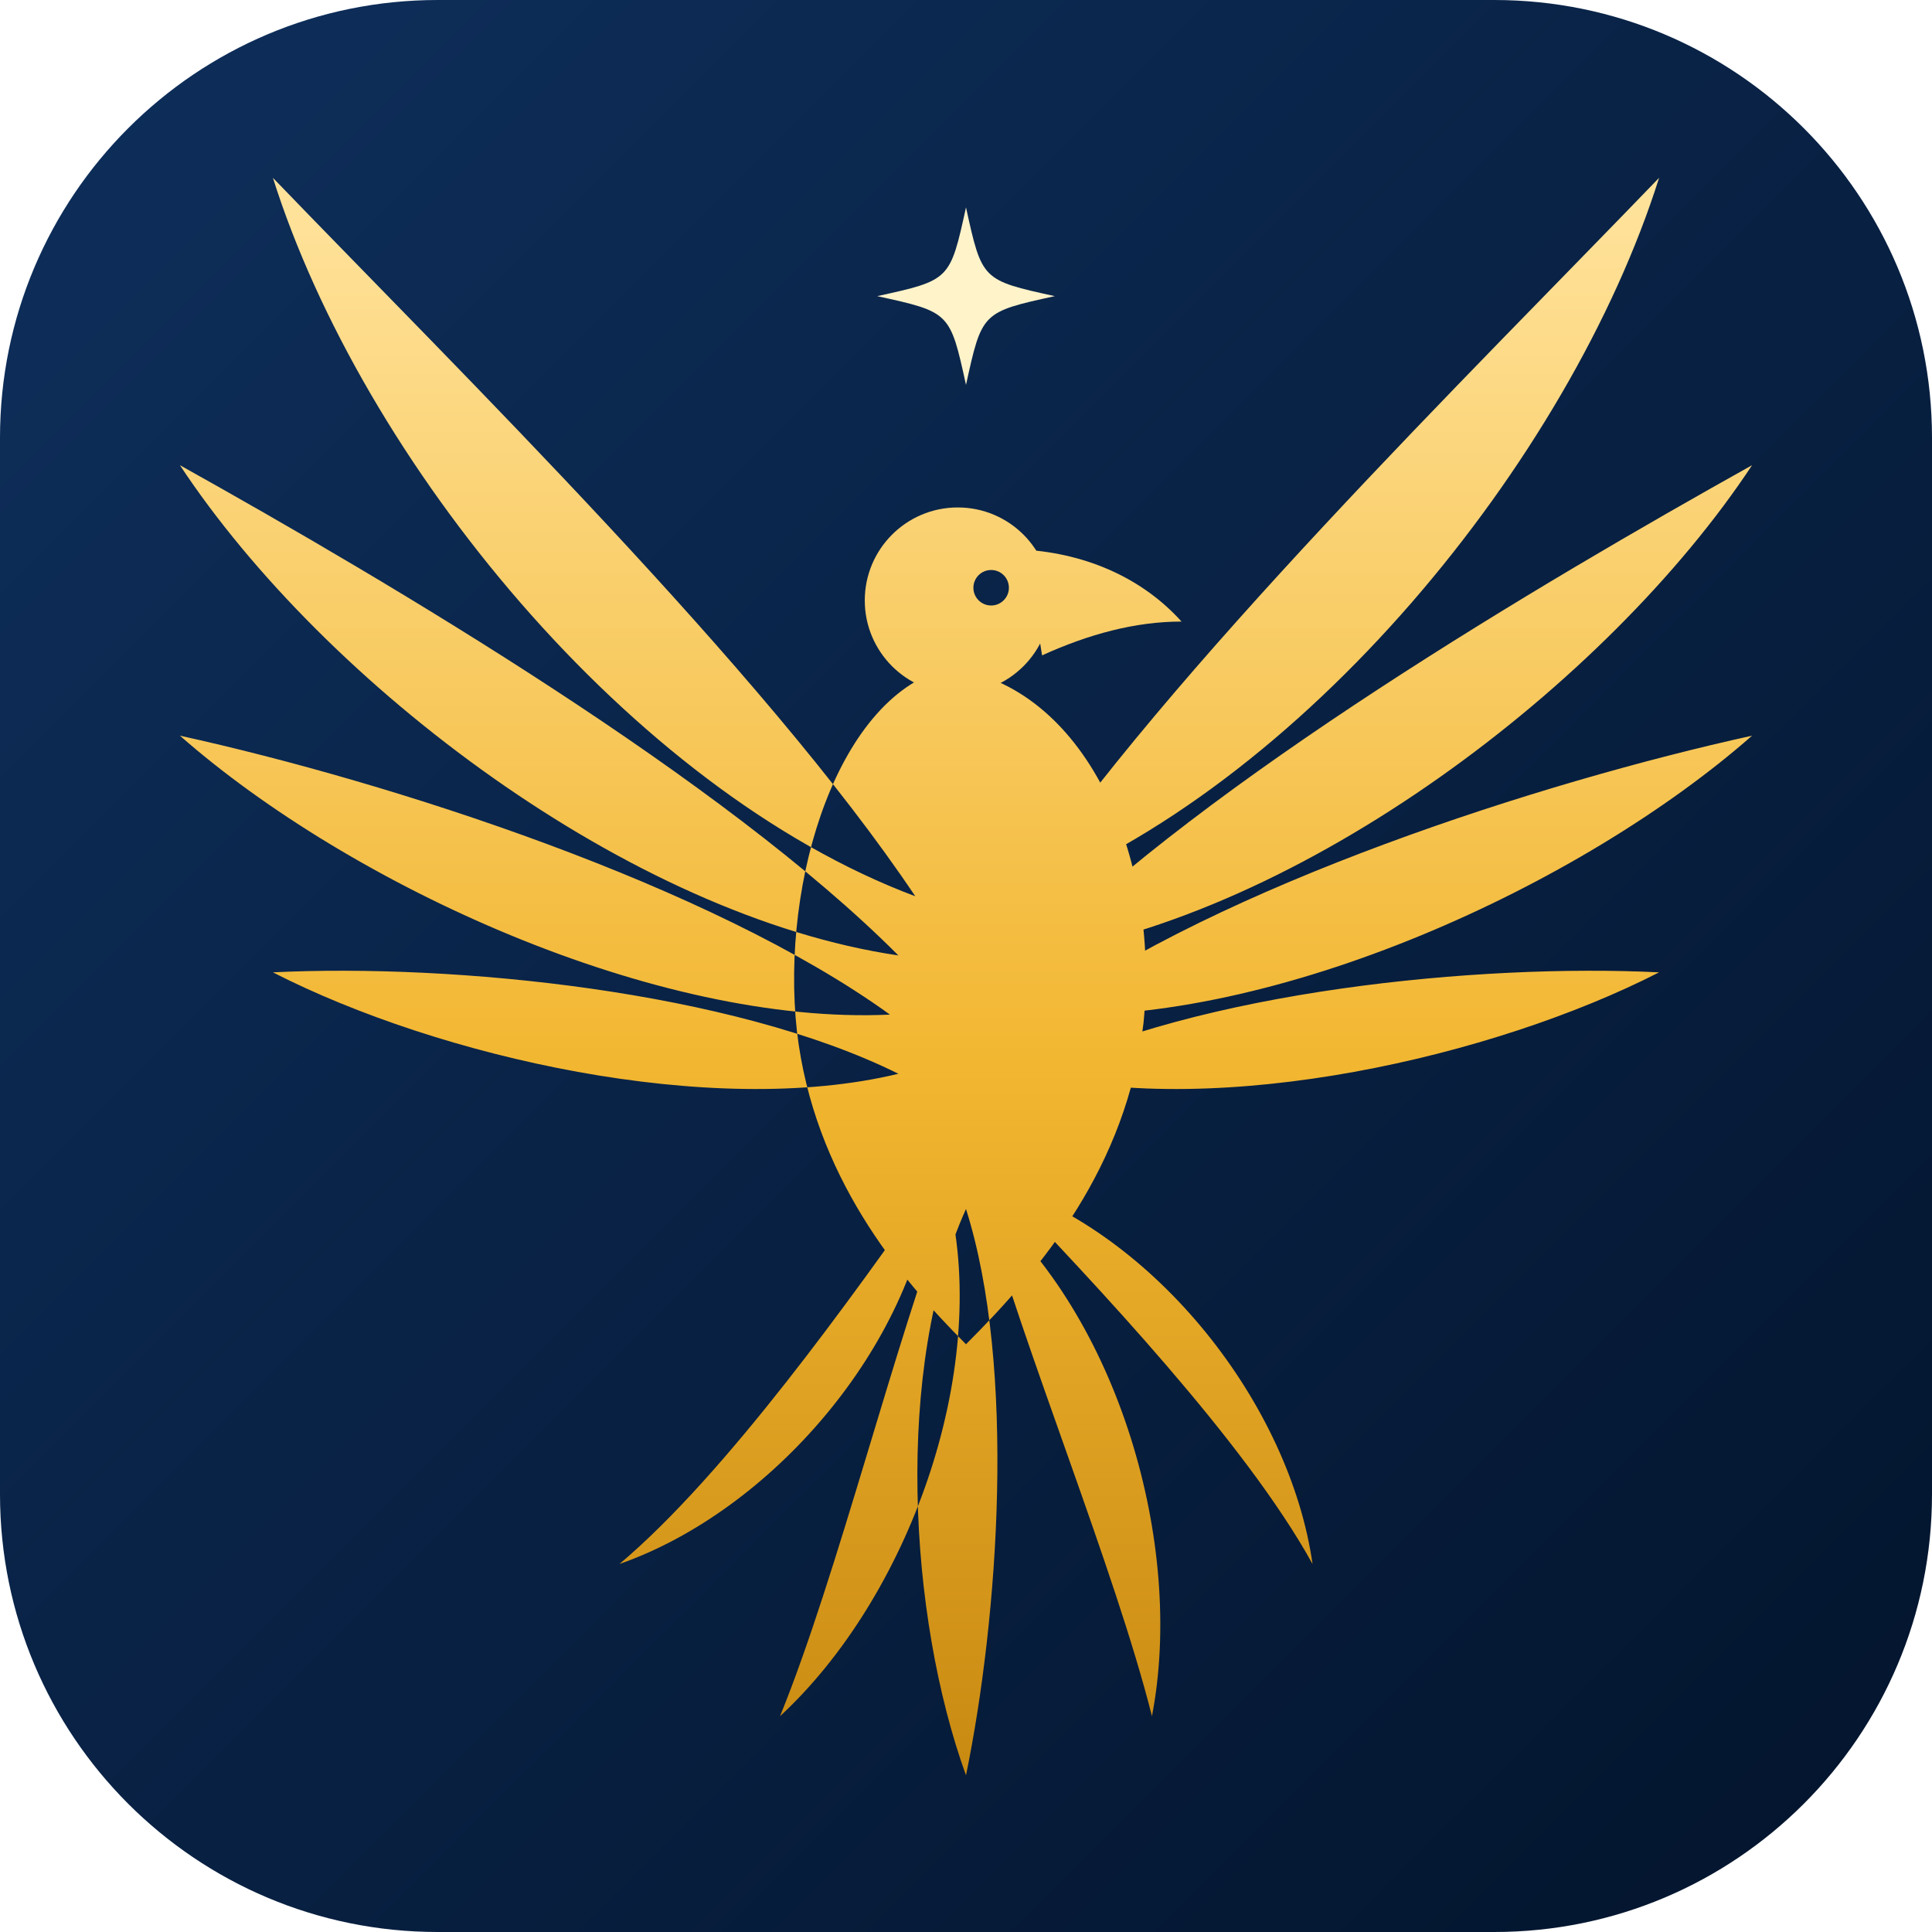
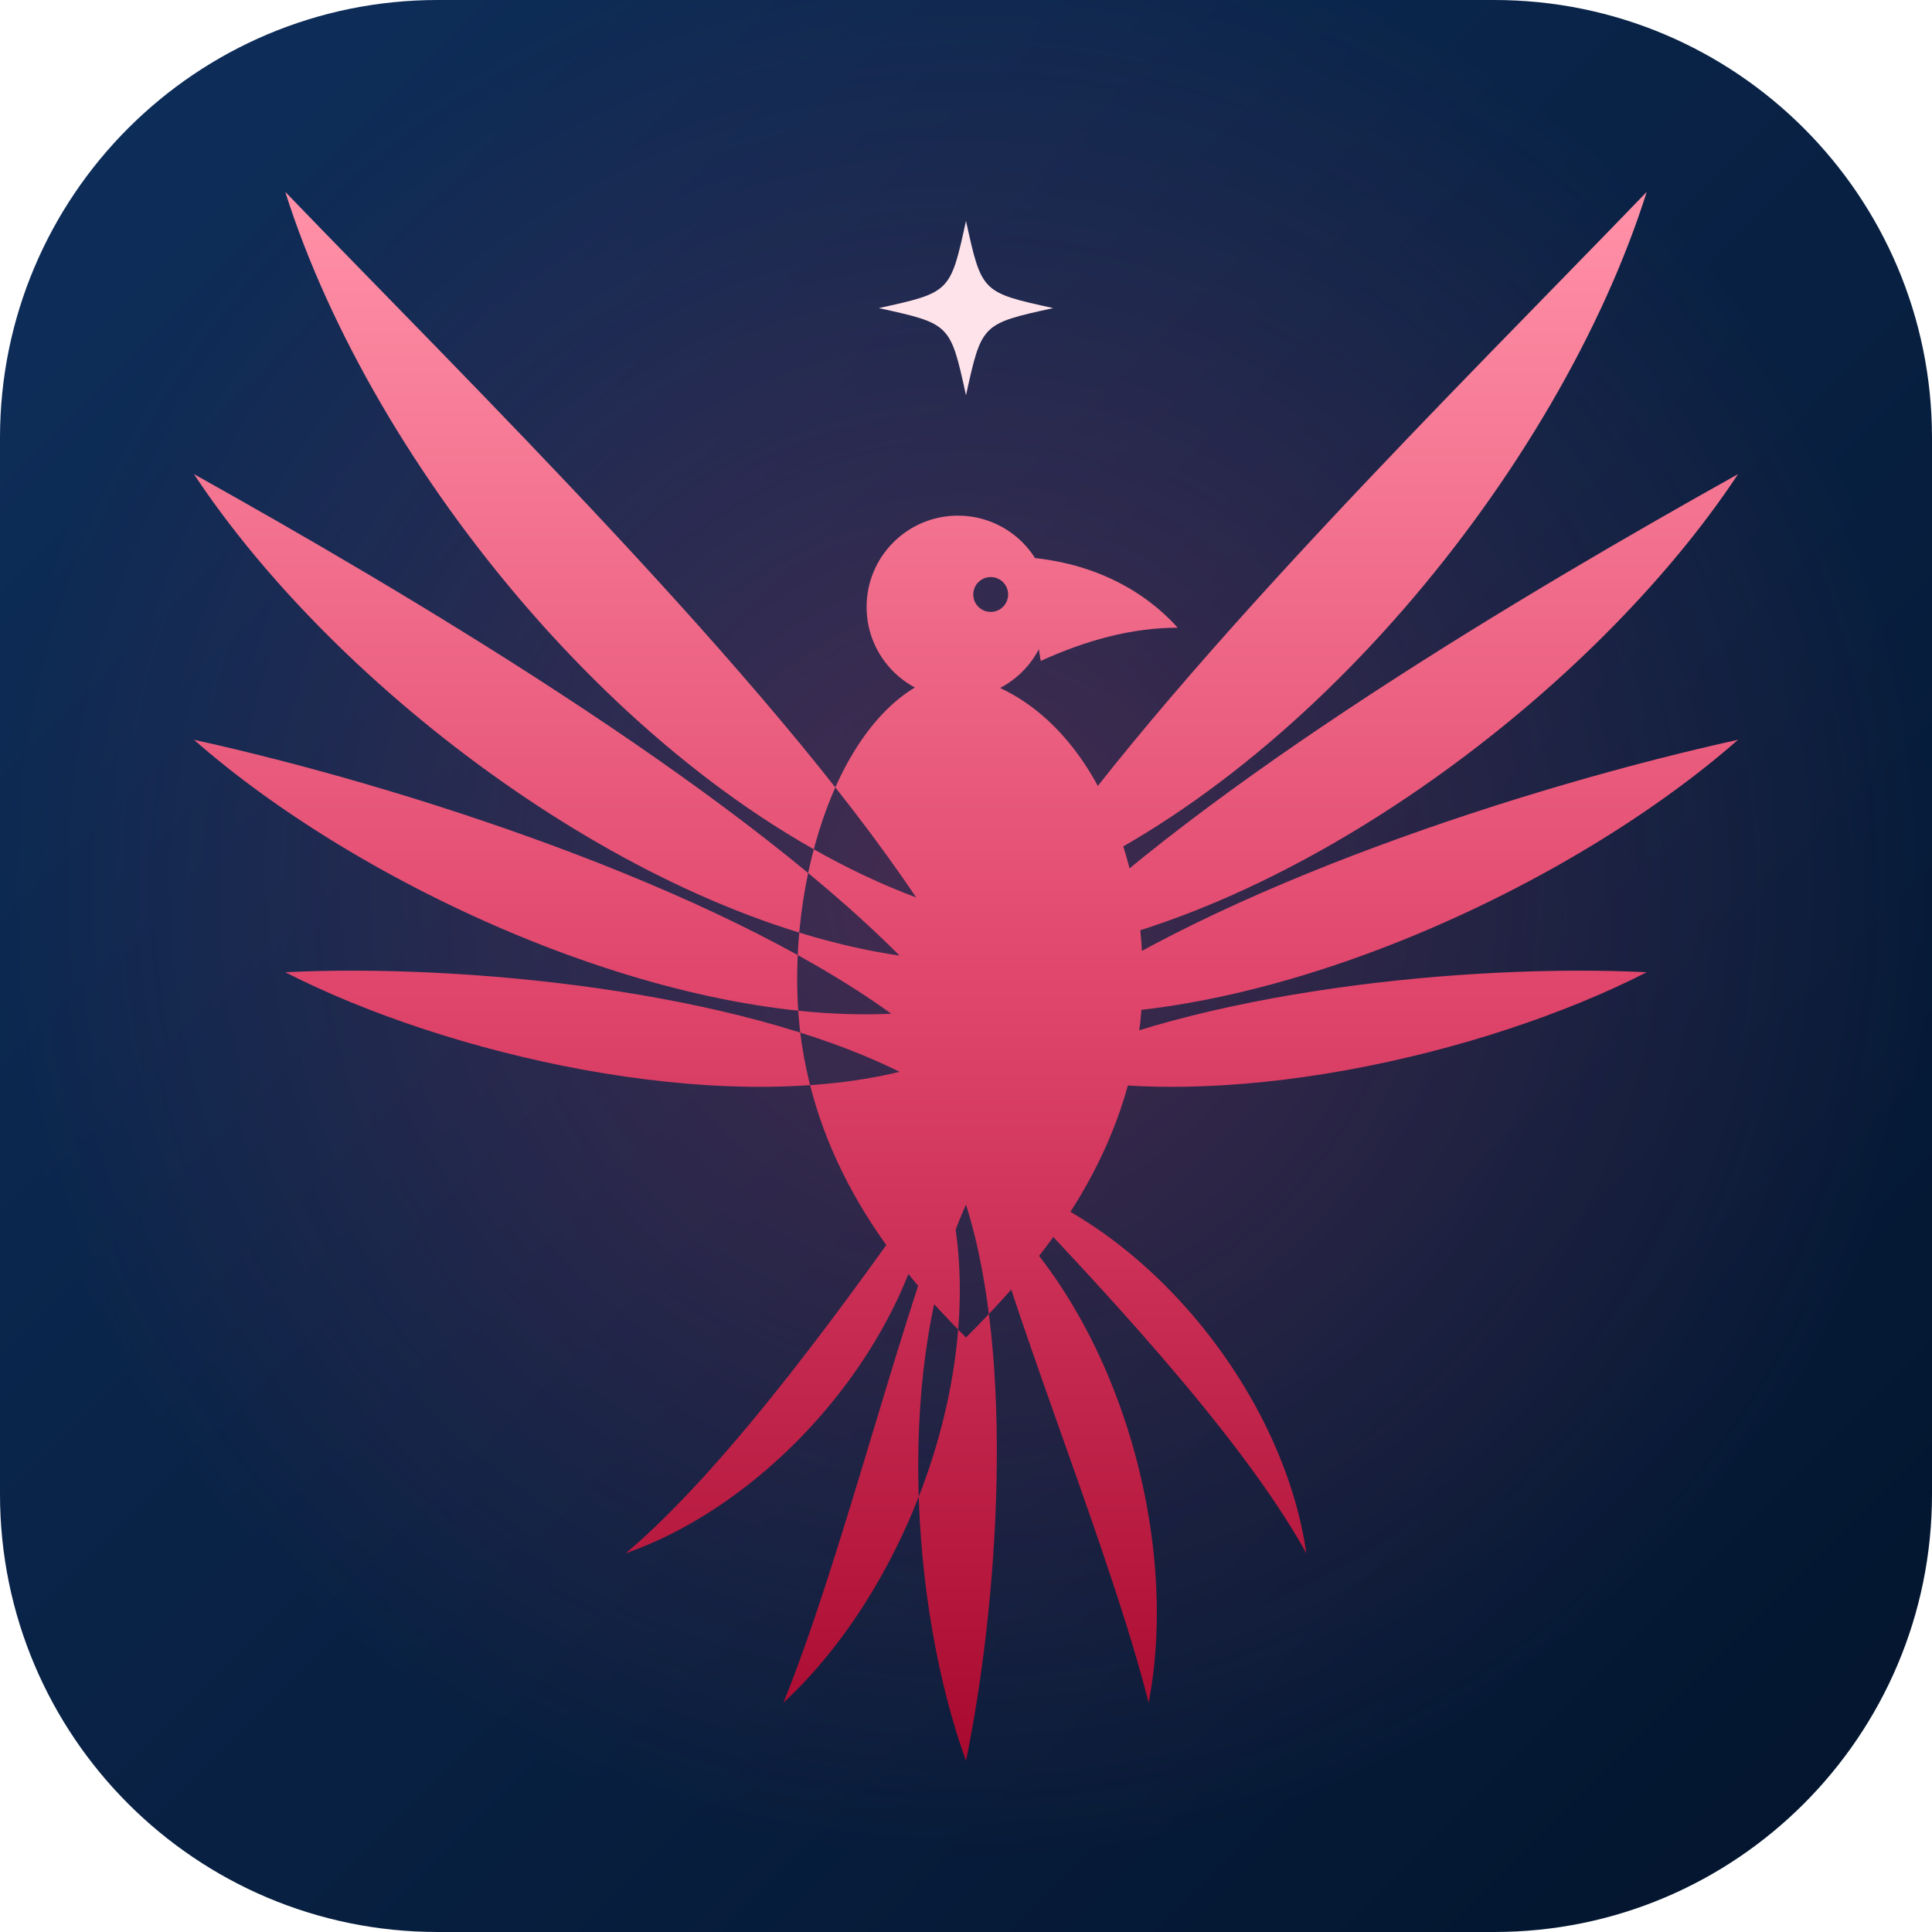
<svg xmlns="http://www.w3.org/2000/svg" viewBox="0 0 512 512" width="512" height="512">
  <defs>
    <linearGradient id="bg" x1="0" y1="0" x2="1" y2="1">
      <stop offset="0" stop-color="#0E2F5C" />
      <stop offset="1" stop-color="#03142C" />
    </linearGradient>
    <linearGradient id="g" x1="0" y1="99" x2="0" y2="470" gradientUnits="userSpaceOnUse">
-       <stop offset="0" stop-color="#FFE29A" />
-       <stop offset=".55" stop-color="#F2B630" />
-       <stop offset="1" stop-color="#C98A12" />
+       <stop offset="0" stop-color="#FF8FA6" />
+       <stop offset=".5" stop-color="#E0456B" />
+       <stop offset="1" stop-color="#A8092F" />
    </linearGradient>
+     <radialGradient id="glow" cx=".5" cy=".46" r=".5">
+       <stop offset="0" stop-color="#E0456B" stop-opacity=".28" />
+       <stop offset="1" stop-color="#E0456B" stop-opacity="0" />
+     </radialGradient>
  </defs>
  <rect width="512" height="512" rx="116" fill="url(#bg)" />
-   <g transform="translate(256 256) scale(1.12) translate(-256 -278.5)">
+   <rect width="512" height="512" rx="116" fill="url(#glow)" />
+   <g transform="translate(256 256) scale(1.1) translate(-256 -278.5)">
    <path d="M244 262 C208.1 208.4 136.3 138 92 92 C113.1 158.8 176.5 236.7 244 262Z M268 262 C303.9 208.4 375.7 138 420 92 C398.9 158.8 335.5 236.7 268 262Z M240 276 C198.6 234.4 120.5 188.2 70 160 C104.3 211.9 176.6 266.7 240 276Z M272 276 C313.4 234.4 391.5 188.2 442 160 C407.7 211.9 335.4 266.7 272 276Z M238 290 C195.7 259.4 120 235 70 224 C110.4 259.5 182.7 292.6 238 290Z M274 290 C316.3 259.4 392 235 442 224 C401.6 259.5 329.3 292.6 274 290Z M240 304 C200.6 284.4 134.9 277.9 92 280 C131.3 300.1 195.7 314.7 240 304Z M272 304 C311.4 284.4 377.1 277.9 420 280 C380.7 300.1 316.3 314.7 272 304Z M256 336 C239 373.5 242.4 432.5 256 470 C263.7 432.5 267.9 373.5 256 336Z M252 334 C261.7 375 242.2 428.1 212 456 C225.6 422.6 239.1 367.6 252 334Z M260 334 C292.1 361.3 307.8 415.6 300 456 C291.2 421.1 269.5 368.7 260 334Z M248 330 C243.5 368.5 210 407.4 174 420 C199.4 398.6 229.1 356.7 248 330Z M264 330 C300.9 341.9 332.6 382.2 338 420 C322 391 286.5 353.7 264 330Z M252 208 C284 212 302 252 298 292 C294 326 274 350 256 368 C240 352 220 328 216 294 C212 258 226 214 252 208Z M270 180 C285 181 298 187 307 197 C296 197 285 200 274 205 Z" fill="url(#g)" />
    <path d="M254 170 a22 22 0 1 0 0.1 0Z M262 184.8 a4.2 4.2 0 1 1 -0.1 0Z" fill="url(#g)" fill-rule="evenodd" />
-     <path d="M256 99 C259.78 116.22 259.78 116.22 277 120 C259.78 123.78 259.78 123.78 256 141 C252.22 123.78 252.22 123.78 235 120 C252.22 116.22 252.22 116.22 256 99Z" fill="#FFF3C9" />
+     <path d="M256 99 C259.78 116.22 259.78 116.22 277 120 C259.78 123.78 259.78 123.78 256 141 C252.22 123.78 252.22 123.78 235 120 C252.22 116.22 252.22 116.22 256 99Z" fill="#FFE3EA" />
  </g>
</svg>
